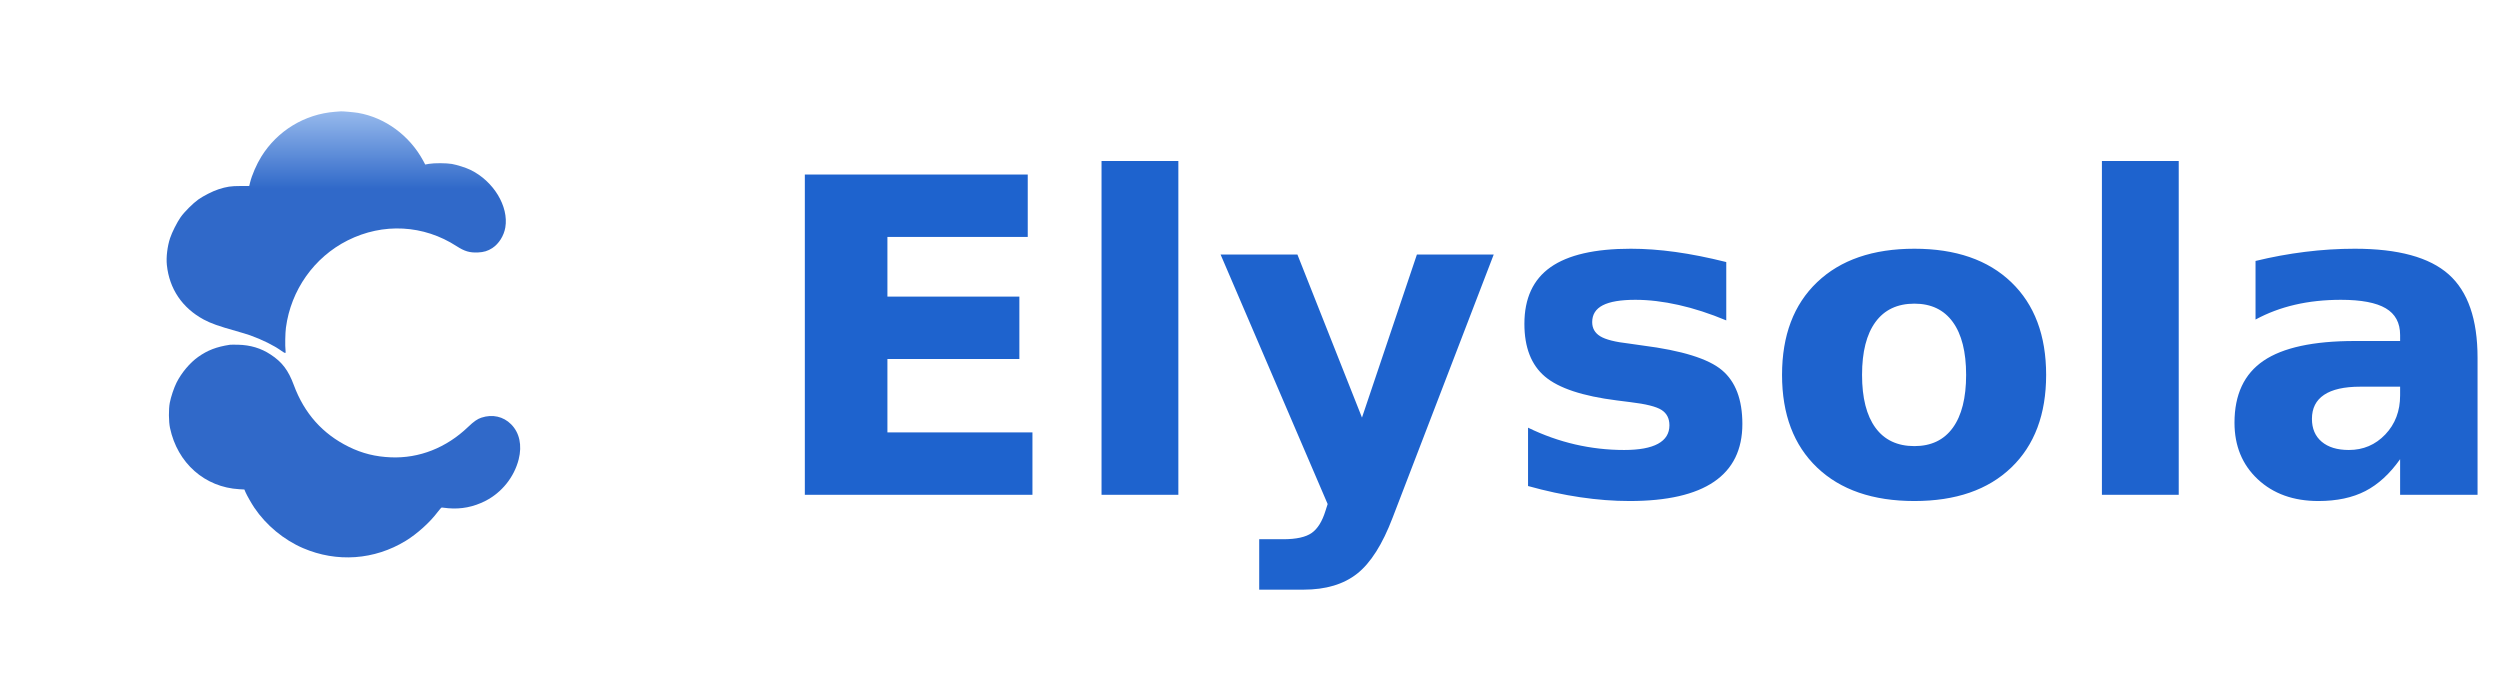
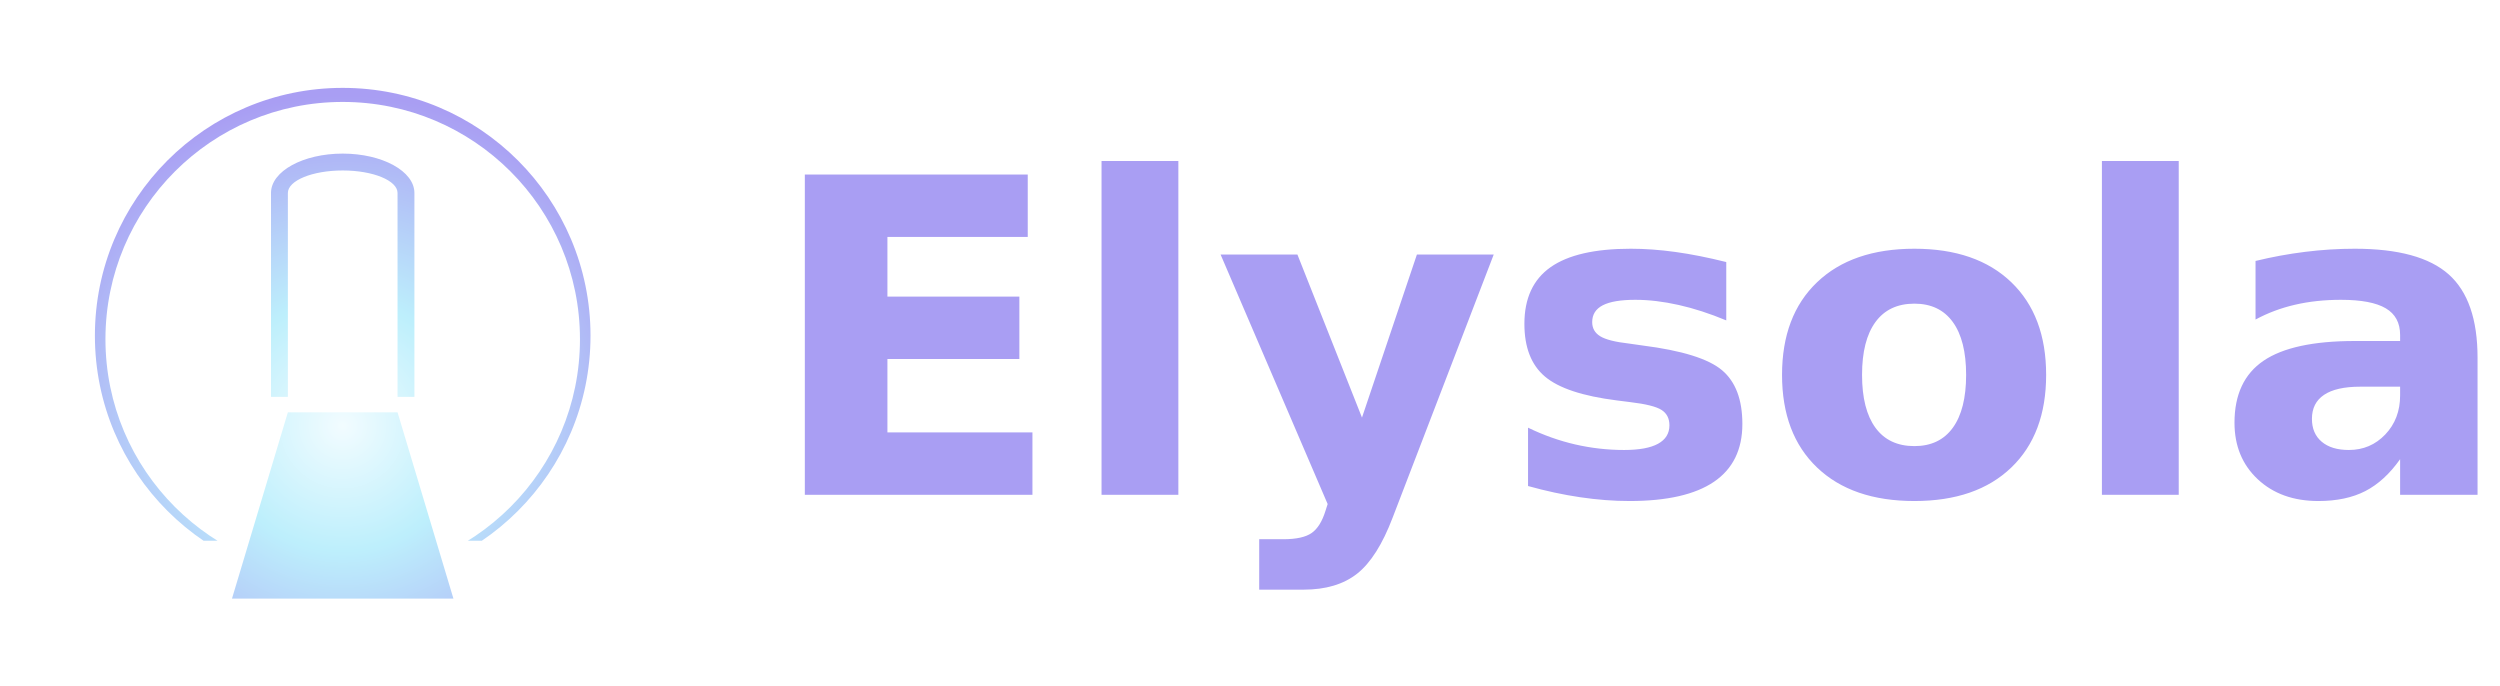
<svg xmlns="http://www.w3.org/2000/svg" width="1138" height="312" viewBox="0 0 1138 312" preserveAspectRatio="xMidYMid meet" role="img">
  <defs>
-     <linearGradient id="g" gradientUnits="userSpaceOnUse" x1="569" y1="28" x2="569" y2="284">
-       <stop offset="0%" stop-color="#C8E0FD" />
-       <stop offset="100%" stop-color="#3069C9" />
-     </linearGradient>
+     <clipPath id="c">
+       <rect width="1024" height="803.7" />
+     </clipPath>
+     <radialGradient id="g" cx="512" cy="640" r="470" gradientUnits="userSpaceOnUse">
+       <stop offset="0" stop-color="#F2FCFF" />
+       <stop offset="0.38" stop-color="#BDEFFC" />
+       <stop offset="1" stop-color="#A99EF3" />
+     </radialGradient>
  </defs>
-   <g fill="url(#g)">
-     <path transform="translate(28 28.00) scale(0.204147)" d="M 609.80 112.10 c -67.60 5.20 -128.60 42.30 -164.30 100.00 -10.60 17.10 -21.10 41.40 -25.10 57.90 l -1.80 7.50 -19.60 0.10 c -21.40 -0.00 -30.50 1.40 -49.20 7.40 -12.70 4.10 -33.30 14.60 -44.80 22.70 -12.10 8.70 -30.60 27.10 -39.30 39.30 -7.90 11.20 -19.30 33.70 -23.60 46.80 -6.10 18.30 -9.00 42.70 -7.20 59.90 5.50 53.20 34.30 95.80 82.10 121.60 16.20 8.70 33.80 14.90 72.00 25.60 11.80 3.30 26.00 7.70 31.50 9.60 26.80 9.60 52.30 22.20 69.40 34.30 9.70 6.80 10.50 6.80 9.60 -0.60 -1.20 -9.40 -0.70 -38.90 0.90 -50.70 11.10 -83.90 62.80 -157.00 137.60 -194.60 79.00 -39.70 169.40 -34.90 243.20 13.00 17.60 11.30 28.80 14.60 47.10 13.90 13.30 -0.60 22.20 -3.30 32.30 -9.80 14.60 -9.60 25.80 -27.30 29.00 -46.00 8.00 -47.00 -26.50 -103.70 -78.20 -128.60 -10.10 -4.80 -29.20 -10.90 -40.90 -13.00 -12.40 -2.10 -39.10 -2.30 -51.30 -0.20 l -8.20 1.50 -4.60 -8.60 c -30.30 -56.10 -84.90 -96.20 -145.40 -106.60 -8.40 -1.40 -33.10 -3.60 -38.00 -3.40 -1.40 0.10 -7.30 0.60 -13.20 1.00 z" />
-     <path transform="translate(28 28.00) scale(0.204147)" d="M 375.50 631.60 c -29.80 4.50 -49.80 12.20 -70.80 27.10 -18.50 13.10 -37.20 35.40 -48.20 57.30 -5.70 11.30 -12.60 31.80 -15.10 45.00 -2.70 14.30 -2.50 41.90 0.50 56.00 16.60 78.50 77.60 132.40 154.70 136.70 l 11.10 0.60 2.70 6.30 c 3.30 7.50 13.40 25.20 19.60 34.40 26.20 38.90 65.90 71.80 108.70 90.10 75.20 32.30 158.90 26.40 228.80 -16.30 25.30 -15.50 53.80 -41.10 71.00 -64.00 5.10 -6.80 8.50 -10.50 9.50 -10.30 0.80 0.20 7.40 0.90 14.50 1.60 28.80 2.50 56.20 -2.90 82.40 -16.20 36.80 -18.70 64.50 -53.30 74.50 -92.90 7.90 -31.30 1.80 -59.40 -16.90 -78.10 -17.40 -17.50 -41.60 -22.90 -66.20 -14.80 -8.90 2.90 -17.00 8.50 -29.70 20.70 -48.60 46.60 -109.10 70.40 -172.10 67.80 -34.50 -1.40 -63.90 -8.70 -94.00 -23.50 -58.30 -28.70 -99.10 -74.40 -122.50 -137.60 -12.20 -33.00 -26.10 -51.40 -51.70 -68.10 -21.50 -14.20 -45.20 -21.30 -72.80 -21.90 -8.20 -0.20 -16.30 -0.10 -18.00 0.10 z" />
-     <text x="348" y="156" font-family="DejaVu Sans" font-weight="bold" font-size="200" dominant-baseline="central" fill="#1E63CE">Elysola</text>
+   <g transform="translate(28 28.00) scale(0.32) translate(-112 -112)">
+     <g transform="translate(0 -10.0)" fill="url(#g)" fill-rule="evenodd">
+       <path d="M410,599V309A102,56 0 0 1 512,253A102,56 0 0 1 614,309V599H590V309A78,32 0 0 0 512,277A78,32 0 0 0 434,309V599Z" />
+       <path d="M434.0,621.0H590.0L669.5,886.0H354.5Z" />
+       <path d="M159.5,512a352.5,352.5 0 1 0 705.0,0a352.5,352.5 0 1 0 -705.0,0ZM174.5,517a337.5,337.5 0 1 0 675.0,0a337.5,337.5 0 1 0 -675.0,0Z" clip-path="url(#c)" />
+     </g>
  </g>
+   <text x="348" y="156" font-family="DejaVu Sans" font-weight="bold" font-size="200" dominant-baseline="central" fill="#A99EF3">Elysola</text>
</svg>
